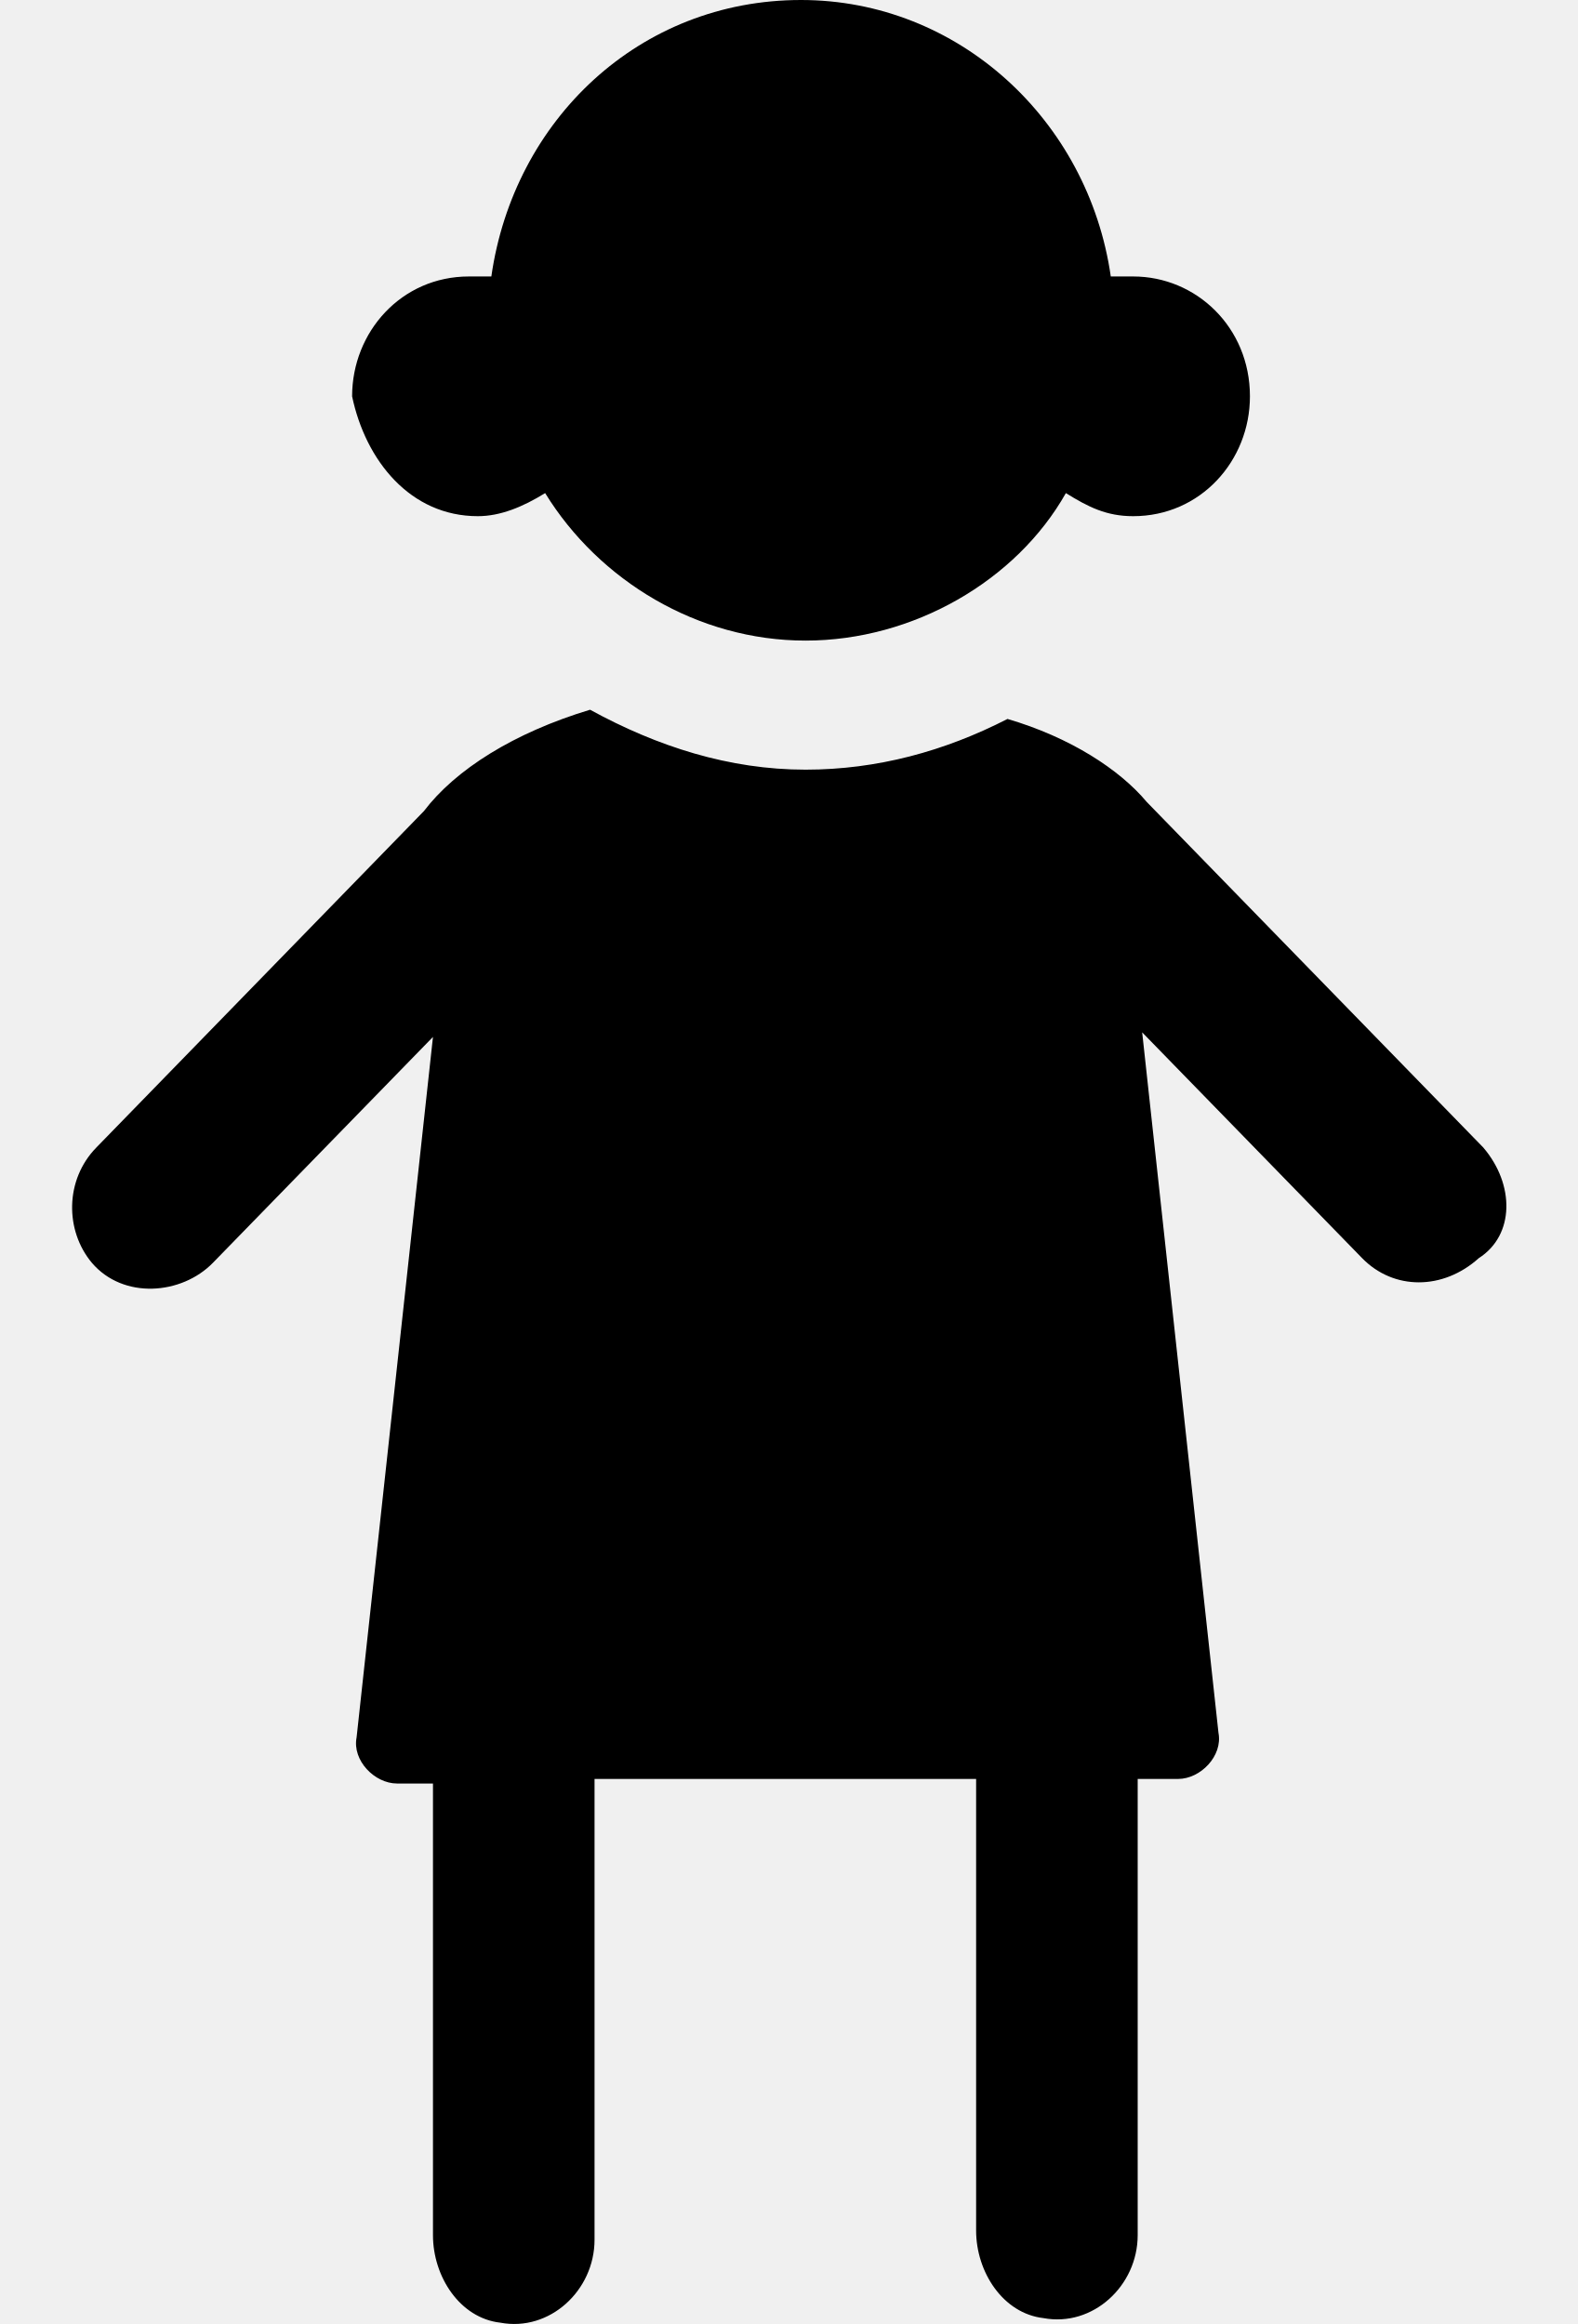
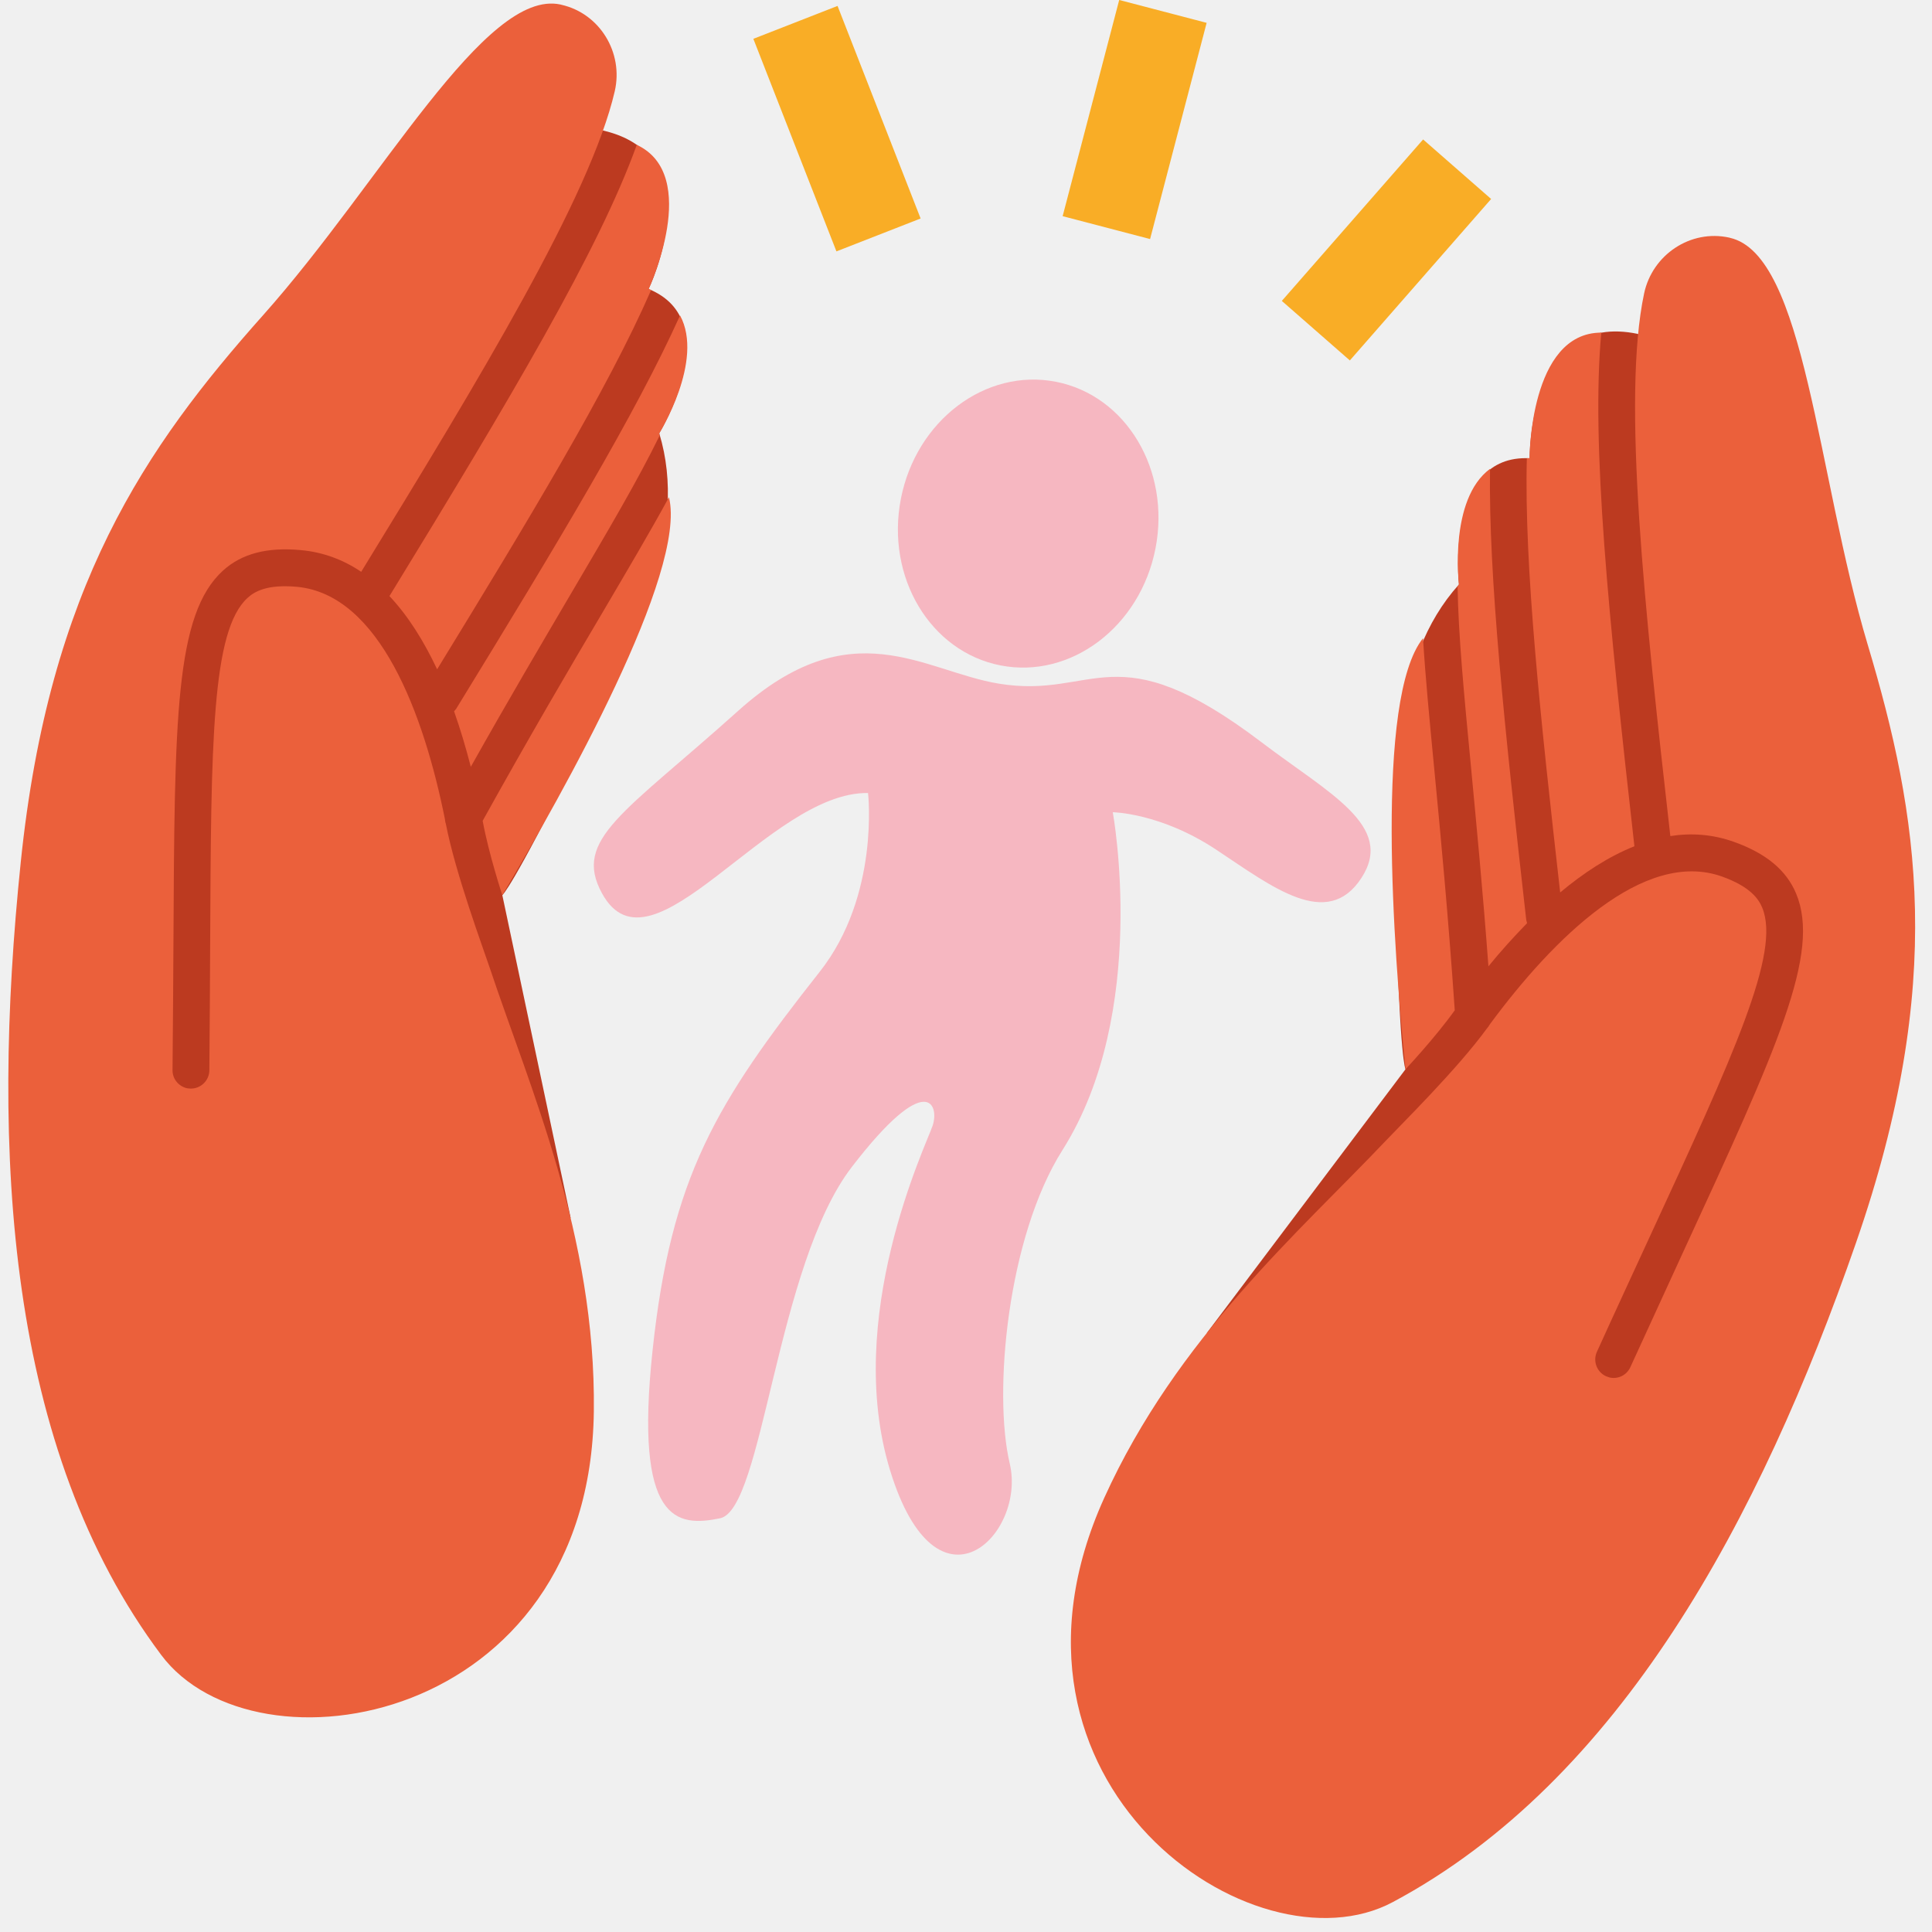
- <svg xmlns="http://www.w3.org/2000/svg" width="19" height="28" viewBox="0 0 19 28" fill="currentColor">
-   <g id="Group 303">
-     <path id="Vector" d="M5.755 6.219C6.026 6.219 6.296 6.108 6.566 5.941C7.215 6.996 8.405 7.718 9.702 7.718C11 7.718 12.243 6.996 12.838 5.941C13.108 6.108 13.325 6.219 13.649 6.219C14.46 6.219 15.055 5.552 15.055 4.775C15.055 3.942 14.406 3.331 13.649 3.331C13.541 3.331 13.487 3.331 13.379 3.331C13.108 1.444 11.54 0 9.648 0C7.702 0 6.188 1.444 5.918 3.331C5.809 3.331 5.755 3.331 5.647 3.331C4.836 3.331 4.241 3.998 4.241 4.775C4.404 5.552 4.944 6.219 5.755 6.219Z" fill="currentColor" />
-     <path id="Vector_2" d="M17.866 13.826L13.811 9.661C13.487 9.273 12.892 8.884 12.135 8.662C11.378 9.05 10.567 9.273 9.702 9.273C8.783 9.273 7.918 8.995 7.107 8.551C6.188 8.828 5.485 9.273 5.106 9.772L1.16 13.826C0.781 14.214 0.781 14.825 1.106 15.214C1.484 15.658 2.187 15.602 2.565 15.214L5.215 12.493L4.295 20.933C4.241 21.21 4.512 21.488 4.782 21.488H5.215V26.93C5.215 27.429 5.539 27.929 6.026 27.984C6.62 28.096 7.161 27.596 7.161 26.985V21.433H11.757V26.874C11.757 27.374 12.081 27.873 12.568 27.929C13.162 28.04 13.703 27.54 13.703 26.93V21.433H14.19C14.46 21.433 14.73 21.155 14.676 20.877L13.757 12.438L16.406 15.158C16.785 15.547 17.38 15.547 17.812 15.158C18.245 14.881 18.245 14.27 17.866 13.826Z" fill="currentColor" />
+ <svg xmlns="http://www.w3.org/2000/svg" width="171" height="171" viewBox="0 0 171 171" fill="none">
+   <g id="icon_08_atv 4" clip-path="url(#clip0_2476_5655)">
+     <g id="Camada_2_00000124865833281561299790000007424772430927834761_">
+       <g id="Group">
+         <path id="Vector" d="M44.46 79.23C44.46 79.23 45.28 78.68 51.05 67.08C56.5 56.11 60.96 46.96 58.35 38.35C58.35 38.35 64.39 28.43 57.41 25.58C57.41 25.58 63.1 13.81 53.37 11.55L15.7 48.12L8.4 65.14L9.76 95.7L14.53 102.14L50.51 107.81L44.46 79.23Z" fill="#BC3A20" />
+         <g id="Group_2">
+           <path id="Vector_2" d="M40.36 62.76C49.42 47.98 56.29 36.58 60.19 27.92C62.36 31.92 58.35 38.35 58.35 38.35L58.37 38.58C56.48 42.45 53.87 46.88 50.52 52.57C48.04 56.79 45.04 61.87 41.67 67.87C41.25 66.23 40.76 64.58 40.19 62.96C40.24 62.88 40.31 62.83 40.36 62.76Z" fill="#EB603B" />
+           <path id="Vector_3" d="M53.33 54.21C55.6 50.35 57.57 47.02 59.21 44.01C60.83 50.63 49.89 70.11 44.46 79.23C44.46 79.23 43.27 75.63 42.72 72.65C46.81 65.28 50.41 59.14 53.33 54.21Z" fill="#EB603B" />
+           <path id="Vector_4" d="M56.36 12.82C62.11 15.5 57.41 25.57 57.41 25.57C57.48 25.6 57.55 25.64 57.63 25.67C53.79 34.48 46.62 46.29 38.69 59.24C37.53 56.78 36.15 54.54 34.47 52.76C45.13 35.35 53.02 22.12 56.36 12.82Z" fill="#EB603B" />
+           <path id="Vector_5" d="M14.27 146.48C0.62 128.27 -0.83 102.06 1.84 76.28C4.35 51.94 12.85 39.61 23.31 27.87C33.77 16.13 42.92 -1.04 49.61 0.4C49.63 0.41 49.66 0.41 49.68 0.42C53.1 1.19 55.2 4.67 54.41 8.08C52.26 17.35 42.44 33.53 31.97 50.61C30.41 49.56 28.63 48.87 26.63 48.69C23.65 48.41 21.39 49 19.74 50.5C15.49 54.36 15.45 63.54 15.35 83.67C15.33 87.05 15.31 90.72 15.27 94.71C15.26 95.5 15.81 96.15 16.55 96.32C16.65 96.33 16.77 96.35 16.88 96.35C17.78 96.36 18.52 95.63 18.53 94.74C18.57 90.74 18.58 87.07 18.6 83.69C18.68 65.71 18.73 55.82 21.91 52.92C22.5 52.38 23.61 51.69 26.3 51.94C33.61 52.64 37.51 63.2 39.38 72.5C39.39 72.64 39.41 72.78 39.46 72.91C40.32 77.34 42.74 83.85 43.36 85.7C46.84 96.16 52.75 109.33 52.56 124.92C52.22 152.66 22.58 157.6 14.27 146.48Z" fill="#EB603B" />
+         </g>
+         <path id="Vector_6" d="M124.4 94.64C124.4 94.64 123.89 93.8 123.58 80.85C123.28 68.6 123.12 58.43 129.13 51.73C129.13 51.73 127.86 40.18 135.39 40.56C135.39 40.56 135.22 27.49 144.99 29.56L163.63 78.64L163.03 97.15L148.86 124.27L141.81 128.08L106.81 117.99L124.4 94.64Z" fill="#BC3A20" />
+         <g id="Group_3">
+           <path id="Vector_7" d="M135.16 81.71C133.96 82.94 132.81 84.21 131.74 85.53C131.23 78.67 130.66 72.8 130.2 67.92C129.57 61.35 129.08 56.23 129.01 51.92L129.13 51.72C129.13 51.72 128.22 44.2 131.88 41.5C131.75 50.99 133.14 64.23 135.09 81.45C135.11 81.55 135.15 81.62 135.16 81.71Z" fill="#EB603B" />
+           <path id="Vector_8" d="M128.76 89.42C127 91.88 124.4 94.64 124.4 94.64C123.34 84.08 121.68 61.81 125.95 56.49C126.16 59.92 126.53 63.76 126.96 68.22C127.51 73.92 128.18 81.01 128.76 89.42Z" fill="#EB603B" />
+           <path id="Vector_9" d="M144.66 74.9C142.38 75.81 140.18 77.24 138.09 78.99C136.38 63.9 134.89 50.16 135.14 40.55C135.22 40.55 135.3 40.55 135.38 40.55C135.38 40.55 135.38 29.44 141.73 29.44C140.82 39.28 142.37 54.6 144.66 74.9Z" fill="#EB603B" />
+           <path id="Vector_10" d="M97.73 132.59C104.16 118.39 115.09 108.95 122.67 100.95C124.01 99.53 128.96 94.66 131.62 91.01C131.71 90.91 131.8 90.79 131.86 90.67C137.49 83.04 145.49 75.12 152.41 77.58C154.95 78.49 155.66 79.59 155.97 80.33C157.63 84.3 153.49 93.28 145.95 109.61C144.54 112.68 142.99 116.01 141.34 119.65C140.97 120.47 141.33 121.44 142.15 121.81C142.25 121.85 142.36 121.89 142.46 121.92C143.2 122.09 143.97 121.73 144.3 121.01C145.96 117.38 147.49 114.05 148.9 110.98C157.33 92.7 161.18 84.37 158.97 79.08C158.11 77.02 156.31 75.53 153.49 74.52C151.6 73.84 149.7 73.71 147.84 74C145.58 54.08 143.54 35.28 145.52 25.97C146.25 22.54 149.63 20.28 153.05 21.03C153.07 21.04 153.1 21.04 153.12 21.05C159.79 22.57 160.8 41.99 165.31 57.06C169.82 72.13 172.3 86.89 164.27 110.01C155.77 134.5 143.36 157.62 123.28 168.35C111.04 174.91 86.28 157.88 97.73 132.59Z" fill="#EB603B" />
+         </g>
+       </g>
+       <g id="Group_4">
+         <path id="Vector_11" d="M102.272 48.54C103.624 41.607 99.676 35.003 93.453 33.789C87.23 32.576 81.089 37.212 79.737 44.145C78.385 51.078 82.334 57.682 88.557 58.896C94.78 60.109 100.92 55.473 102.272 48.54Z" fill="#F6B7C1" />
+         <path id="Vector_12" d="M88.41 60.51C81.72 59.41 75.39 53.88 65.33 62.92C55.27 71.96 50.65 74.28 53.29 79.08C57.66 87.04 68.05 70.04 76.83 70.19C76.83 70.19 77.88 79.25 72.56 86C63.38 97.63 59.39 104.18 57.76 119.51C56.12 134.81 59.91 135.17 63.74 134.38C67.55 133.58 68.69 112 75.4 103.28C82.11 94.56 83.16 97.85 82.54 99.65C81.92 101.46 74.63 116.63 78.79 130.17C82.95 143.71 90.86 135.8 89.37 129.53C87.89 123.26 89.17 109.48 94.04 101.79C101.76 89.58 98.49 71.89 98.49 71.89C98.49 71.89 102.73 71.94 107.67 75.22C112.62 78.5 117.47 82.34 120.49 77.72C123.51 73.1 117.63 70.24 111.65 65.69C98.6 55.79 96.98 61.92 88.41 60.51Z" fill="#F6B7C1" />
+       </g>
+     </g>
+     <g id="Group_5">
+       <path id="Vector_13" d="M74.13 0.524L66.679 3.436L74.032 22.25L81.483 19.338L74.13 0.524Z" fill="#F9AD26" />
+       <path id="Vector_14" d="M125.958 12.343L113.453 26.634L119.474 31.902L131.979 17.611L125.958 12.343Z" fill="#F9AD26" />
+       <path id="Vector_15" d="M99.06 -0.002L94.054 19.133L101.793 21.158L106.799 2.022L99.06 -0.002Z" fill="#F9AD26" />
+     </g>
  </g>
+   <defs>
+     <clipPath id="clip0_2476_5655">
+       <rect width="170.08" height="170.08" fill="white" />
+     </clipPath>
+   </defs>
</svg>
